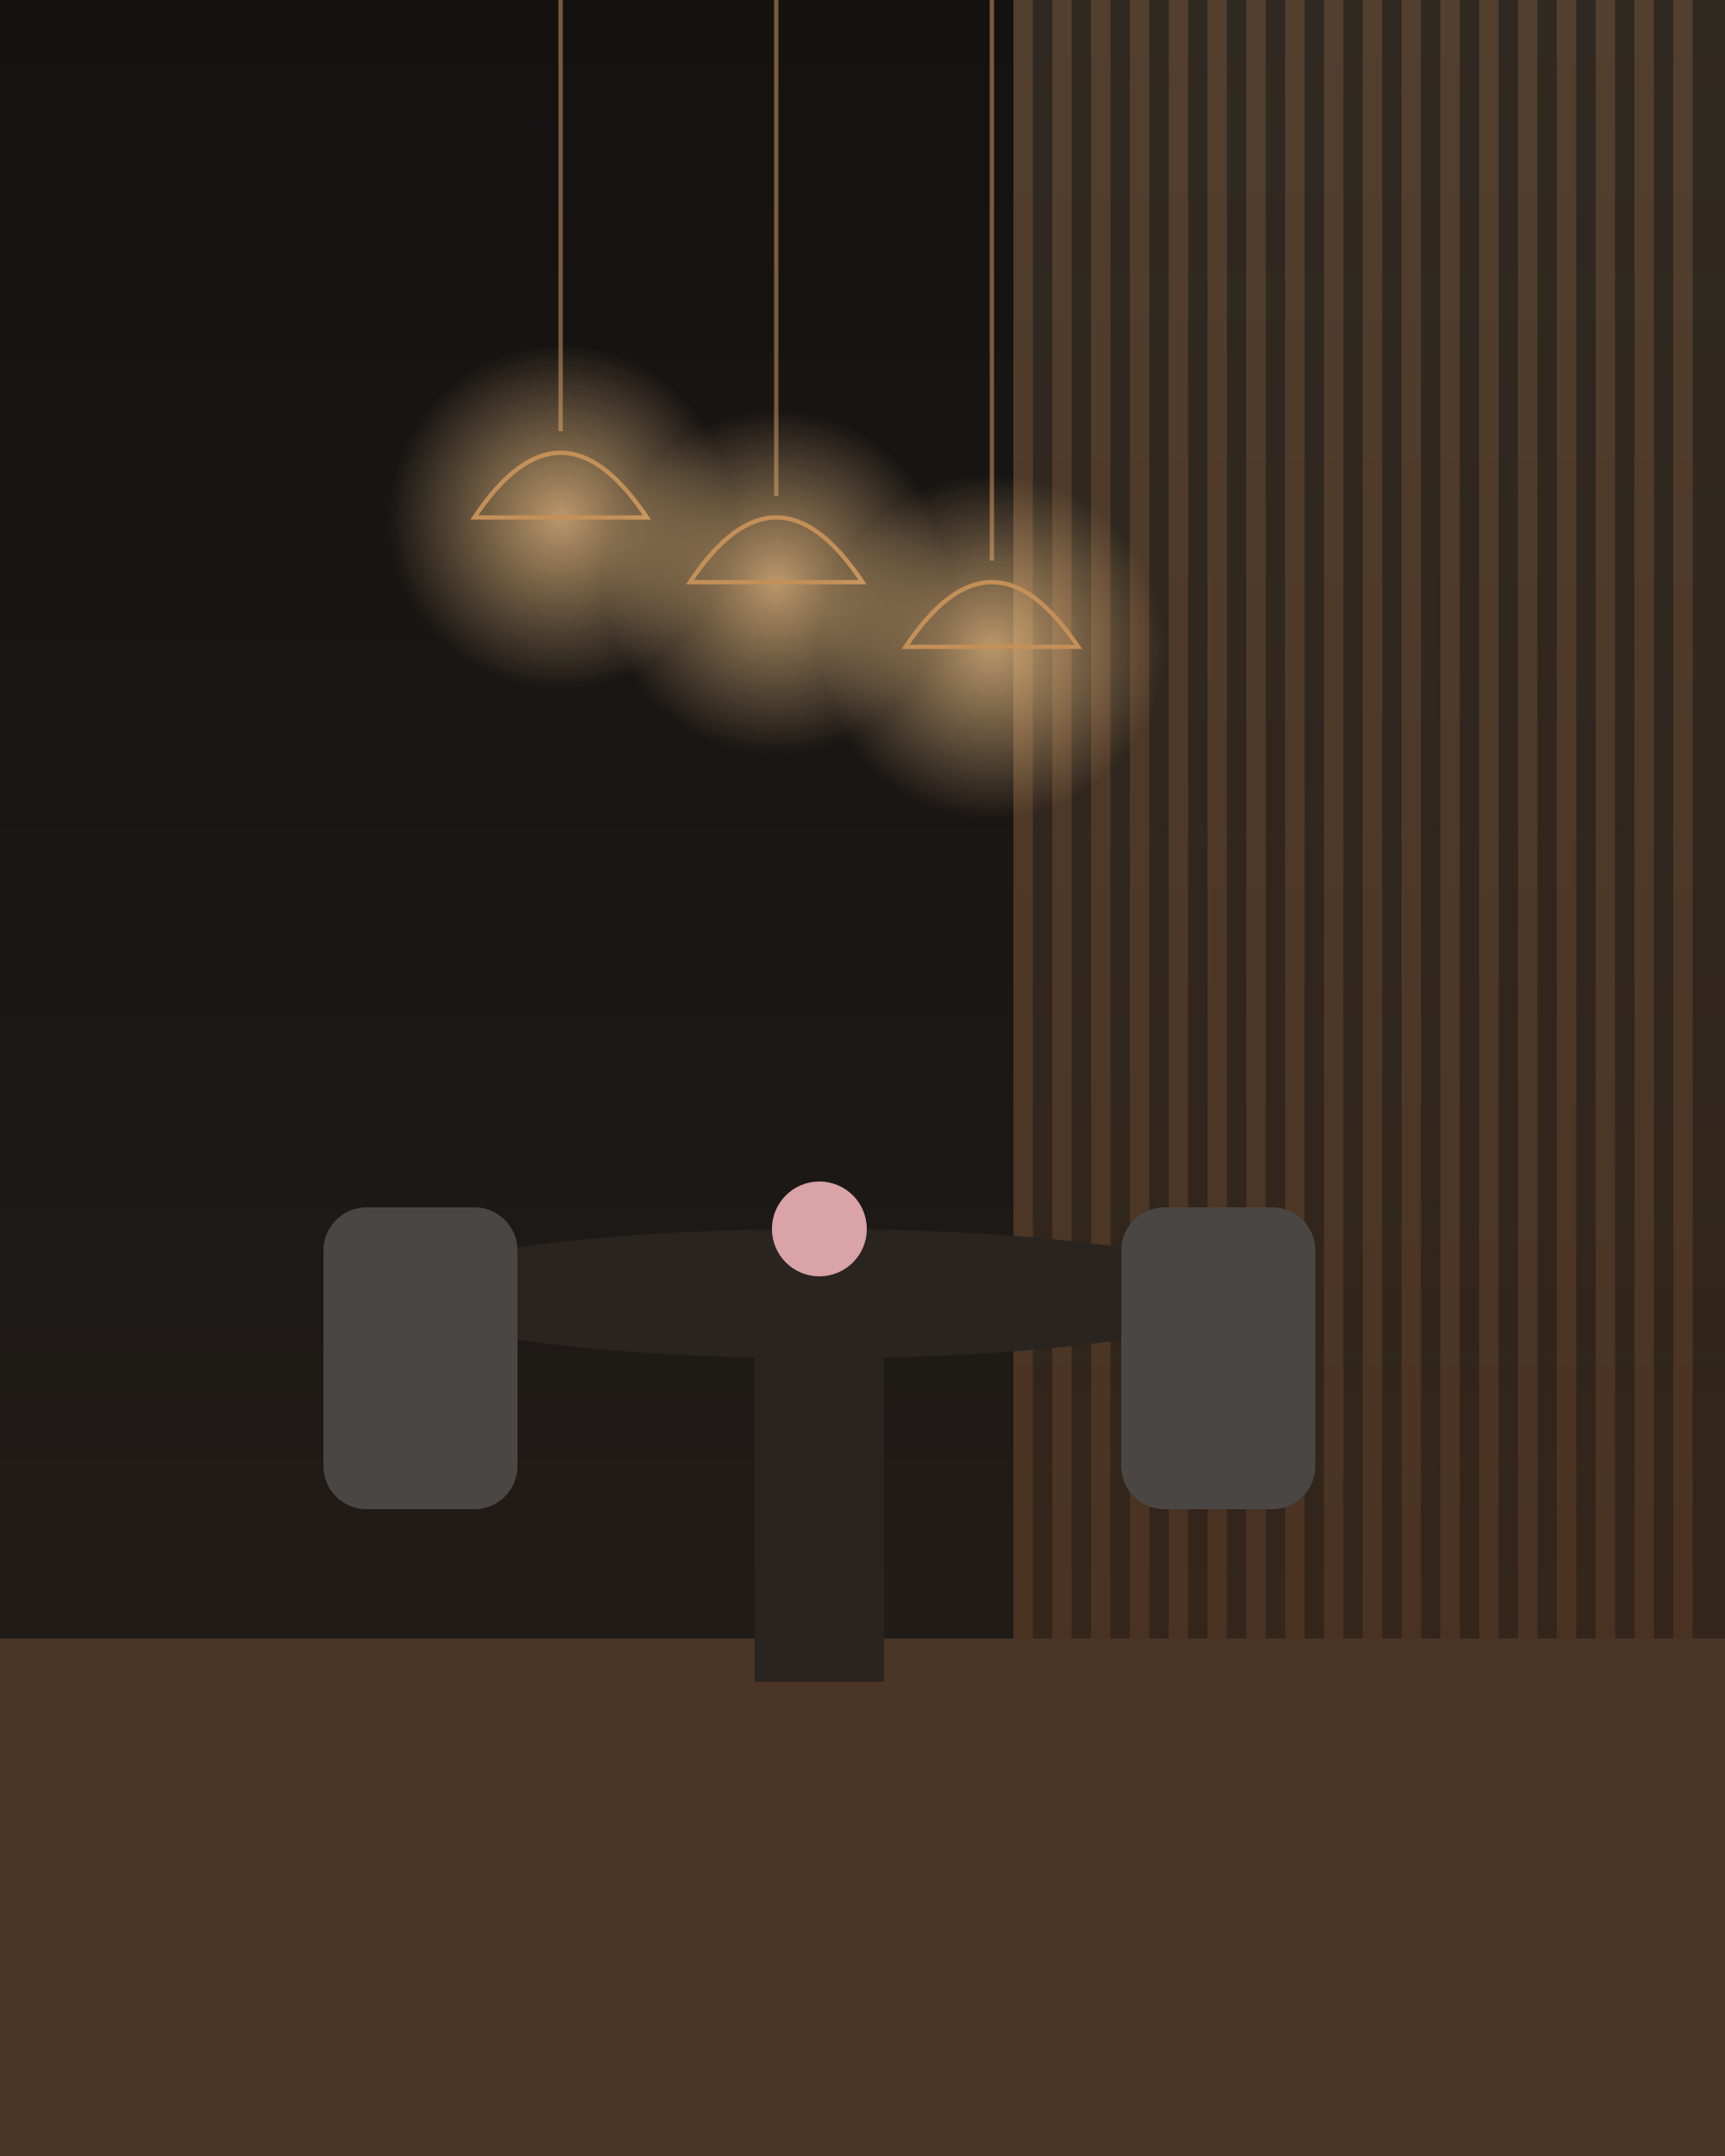
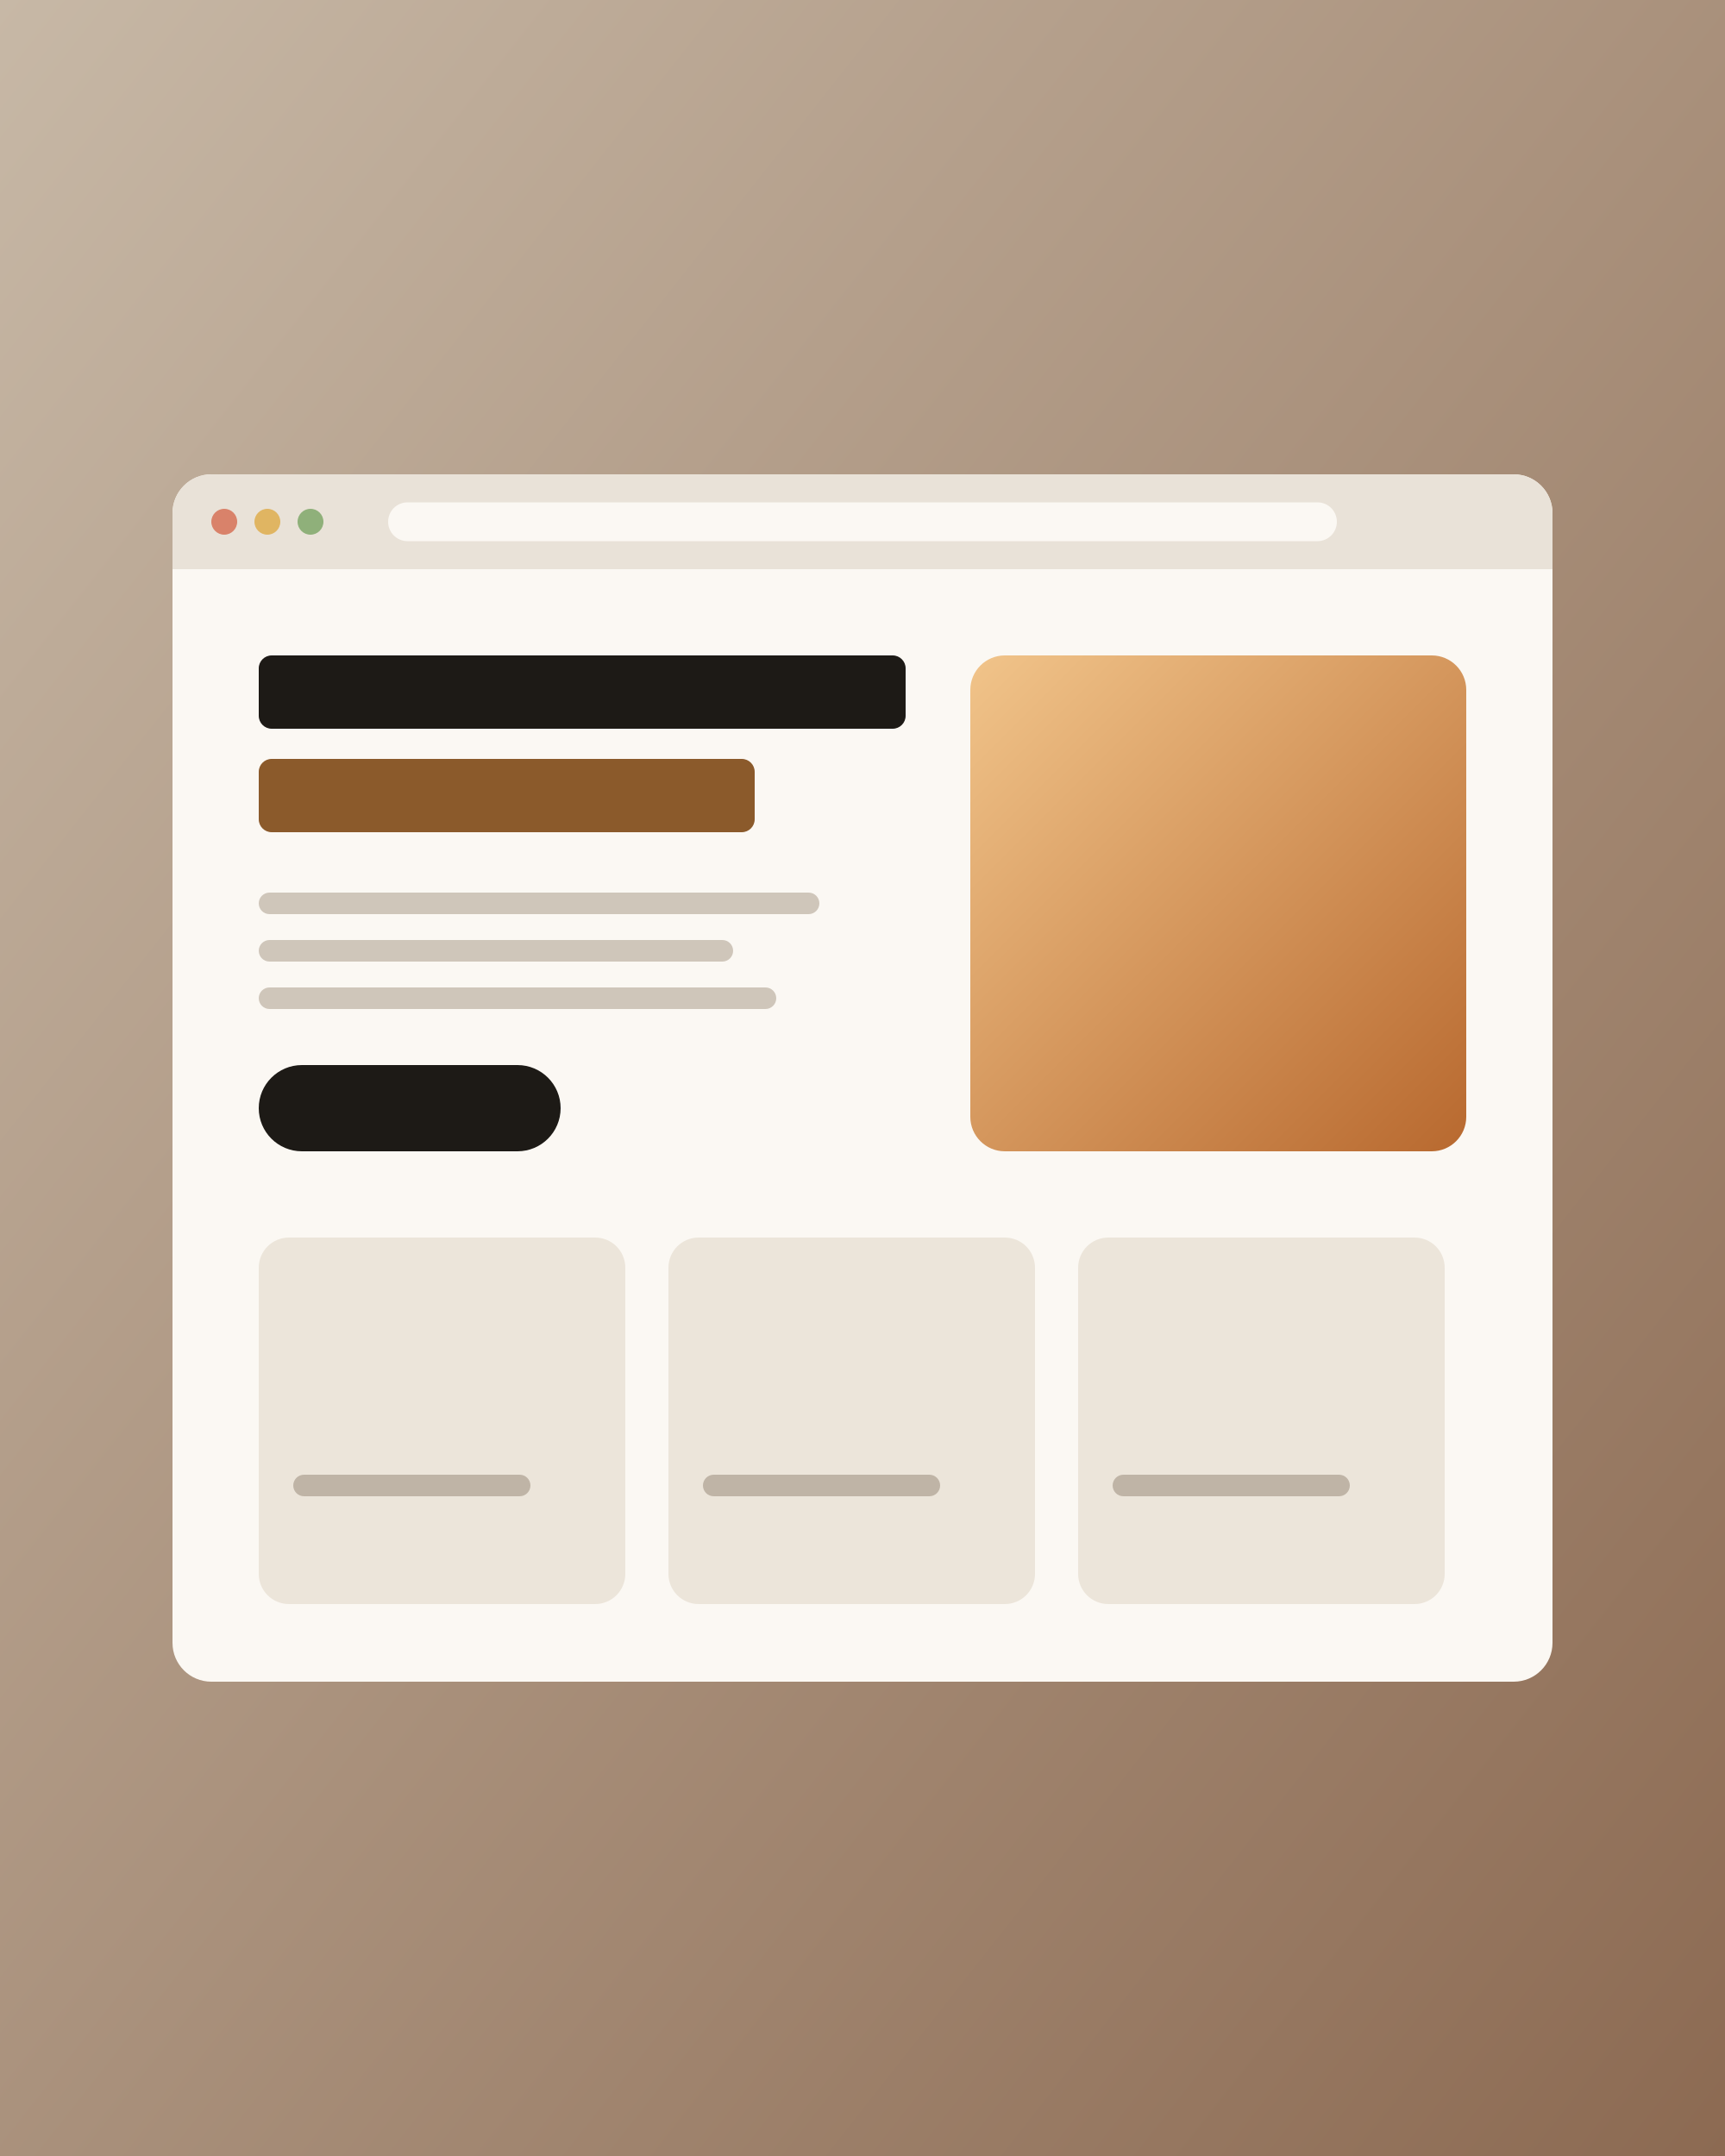
<svg xmlns="http://www.w3.org/2000/svg" viewBox="0 0 800 1000" width="800" height="1000">
  <defs>
-     <linearGradient id="bg" x1="0" y1="0" x2="0" y2="1">
-       <stop offset="0" stop-color="#141211" />
-       <stop offset=".6" stop-color="#1d1916" />
-       <stop offset="1" stop-color="#2b211a" />
-     </linearGradient>
-     <linearGradient id="warm" x1="0" y1="0" x2="0" y2="1">
-       <stop offset="0" stop-color="#ffd59a" />
+     <linearGradient id="warm" x1="0" y1="0" x2="1" y2="1">
+       <stop offset="0" stop-color="#f1c48a" />
      <stop offset="1" stop-color="#b8692f" />
    </linearGradient>
    <radialGradient id="halo" cx=".5" cy=".5" r=".5">
-       <stop offset="0" stop-color="#ffcf8f" stop-opacity=".7" />
-       <stop offset="1" stop-color="#ffcf8f" stop-opacity="0" />
+       <stop offset="0" stop-color="#e3a066" stop-opacity=".55" />
+       <stop offset="1" stop-color="#e3a066" stop-opacity="0" />
    </radialGradient>
+     <linearGradient id="screen" x1="0" y1="0" x2="0" y2="1">
+       <stop offset="0" stop-color="#23201d" />
+       <stop offset="1" stop-color="#151311" />
+     </linearGradient>
+     <linearGradient id="bg" x1="0" y1="0" x2="1" y2="1">
+       <stop offset="0" stop-color="#c7b8a6" />
+       <stop offset="1" stop-color="#8c6a52" />
+     </linearGradient>
  </defs>
  <rect width="800" height="1000" fill="url(#bg)" />
-   <g fill="#3b2b20">
-     <rect x="470" y="0" width="9" height="760" />
-     <rect x="488" y="0" width="9" height="760" />
-     <rect x="506" y="0" width="9" height="760" />
-     <rect x="524" y="0" width="9" height="760" />
-     <rect x="542" y="0" width="9" height="760" />
-     <rect x="560" y="0" width="9" height="760" />
-     <rect x="578" y="0" width="9" height="760" />
-     <rect x="596" y="0" width="9" height="760" />
-     <rect x="614" y="0" width="9" height="760" />
-     <rect x="632" y="0" width="9" height="760" />
-     <rect x="650" y="0" width="9" height="760" />
-     <rect x="668" y="0" width="9" height="760" />
-     <rect x="686" y="0" width="9" height="760" />
-     <rect x="704" y="0" width="9" height="760" />
-     <rect x="722" y="0" width="9" height="760" />
-     <rect x="740" y="0" width="9" height="760" />
-     <rect x="758" y="0" width="9" height="760" />
-     <rect x="776" y="0" width="9" height="760" />
+   <g transform="translate(80 220)">
+     <rect width="640" height="560" rx="18" fill="#fbf8f3" />
+     <rect width="640" height="44" rx="18" fill="#e9e2d8" />
+     <rect y="26" width="640" height="18" fill="#e9e2d8" />
+     <circle cx="24" cy="22" r="6" fill="#d9826a" />
+     <circle cx="44" cy="22" r="6" fill="#e0b562" />
+     <circle cx="64" cy="22" r="6" fill="#8fb07a" />
+     <rect x="100" y="13" width="440" height="18" rx="9" fill="#fbf8f3" />
+     <g transform="translate(0 44)">
+       <rect x="40" y="40" width="300" height="34" rx="6" fill="#1d1a16" />
+       <rect x="40" y="88" width="230" height="34" rx="6" fill="#8b5a2b" />
+       <rect x="40" y="150" width="260" height="10" rx="5" fill="#cfc6ba" />
+       <rect x="40" y="172" width="220" height="10" rx="5" fill="#cfc6ba" />
+       <rect x="40" y="194" width="240" height="10" rx="5" fill="#cfc6ba" />
+       <rect x="40" y="230" width="140" height="40" rx="20" fill="#1d1a16" />
+       <rect x="370" y="40" width="230" height="230" rx="16" fill="url(#warm)" />
+       <rect x="40" y="310" width="170" height="170" rx="14" fill="#ece5da" />
+       <rect x="56" y="420" width="110" height="10" rx="5" fill="#bfb4a6" />
+       <rect x="230" y="310" width="170" height="170" rx="14" fill="#ece5da" />
+       <rect x="246" y="420" width="110" height="10" rx="5" fill="#bfb4a6" />
+       <rect x="420" y="310" width="170" height="170" rx="14" fill="#ece5da" />
+       <rect x="436" y="420" width="110" height="10" rx="5" fill="#bfb4a6" />
+     </g>
  </g>
-   <rect x="470" y="0" width="330" height="760" fill="url(#warm)" opacity=".12" />
-   <line x1="260" y1="0" x2="260" y2="200" stroke="#7a5a3a" stroke-width="2" />
-   <circle cx="260" cy="240" r="80" fill="url(#halo)" />
-   <path d="M220 240 Q260 180 300 240Z" fill="none" stroke="#c49058" stroke-width="2" />
-   <line x1="360" y1="0" x2="360" y2="230" stroke="#7a5a3a" stroke-width="2" />
-   <circle cx="360" cy="270" r="80" fill="url(#halo)" />
-   <path d="M320 270 Q360 210 400 270Z" fill="none" stroke="#c49058" stroke-width="2" />
-   <line x1="460" y1="0" x2="460" y2="260" stroke="#7a5a3a" stroke-width="2" />
-   <circle cx="460" cy="300" r="80" fill="url(#halo)" />
-   <path d="M420 300 Q460 240 500 300Z" fill="none" stroke="#c49058" stroke-width="2" />
-   <rect x="0" y="760" width="800" height="240" fill="#4a3526" />
-   <ellipse cx="380" cy="600" rx="200" ry="30" fill="#2a2420" />
-   <rect x="350" y="600" width="60" height="180" fill="#2a2420" />
-   <rect x="150" y="560" width="90" height="140" rx="20" fill="#4a4644" />
-   <rect x="520" y="560" width="90" height="140" rx="20" fill="#4a4644" />
-   <circle cx="380" cy="570" r="22" fill="#d9a3a8" />
</svg>
